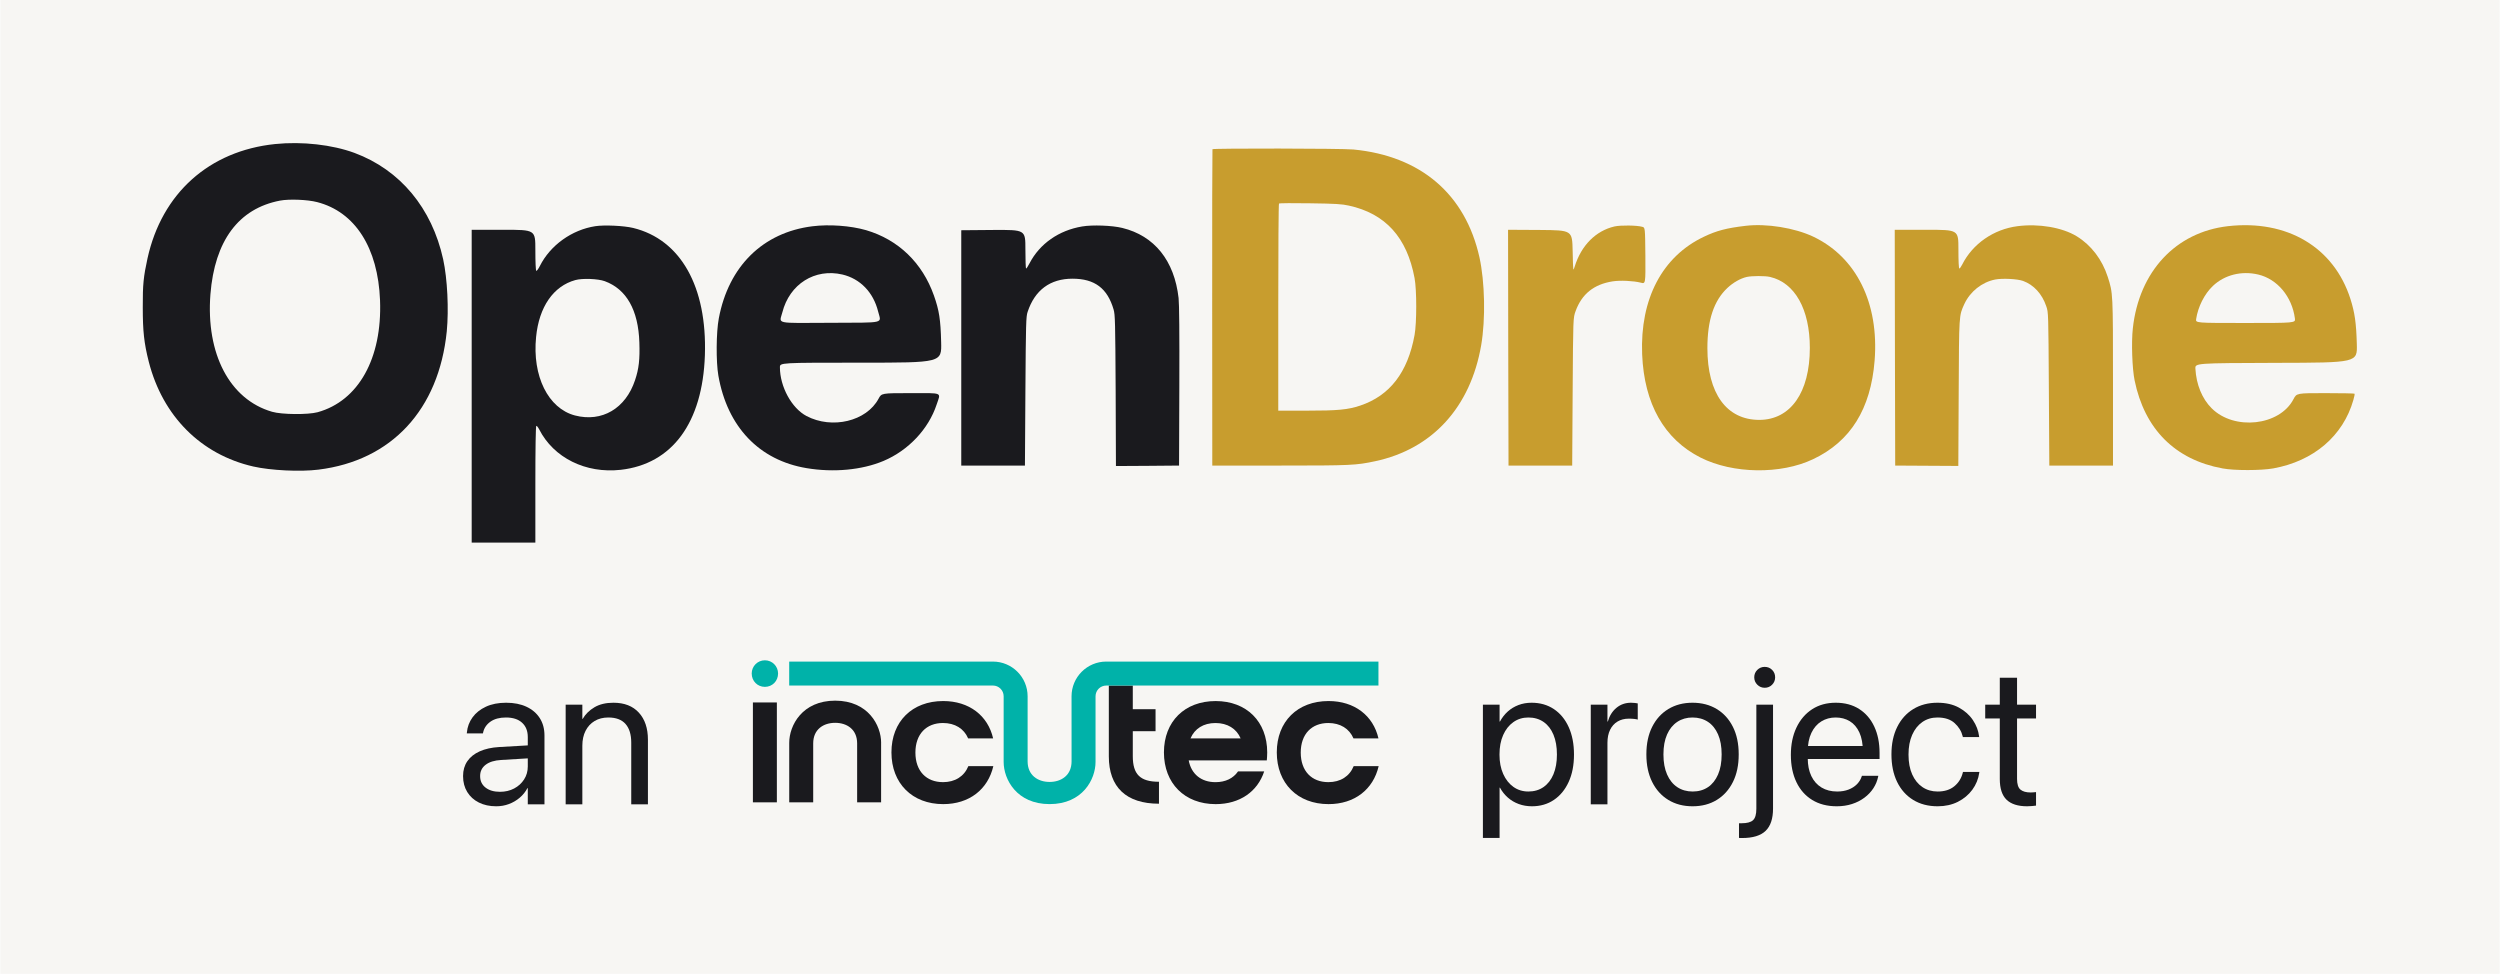
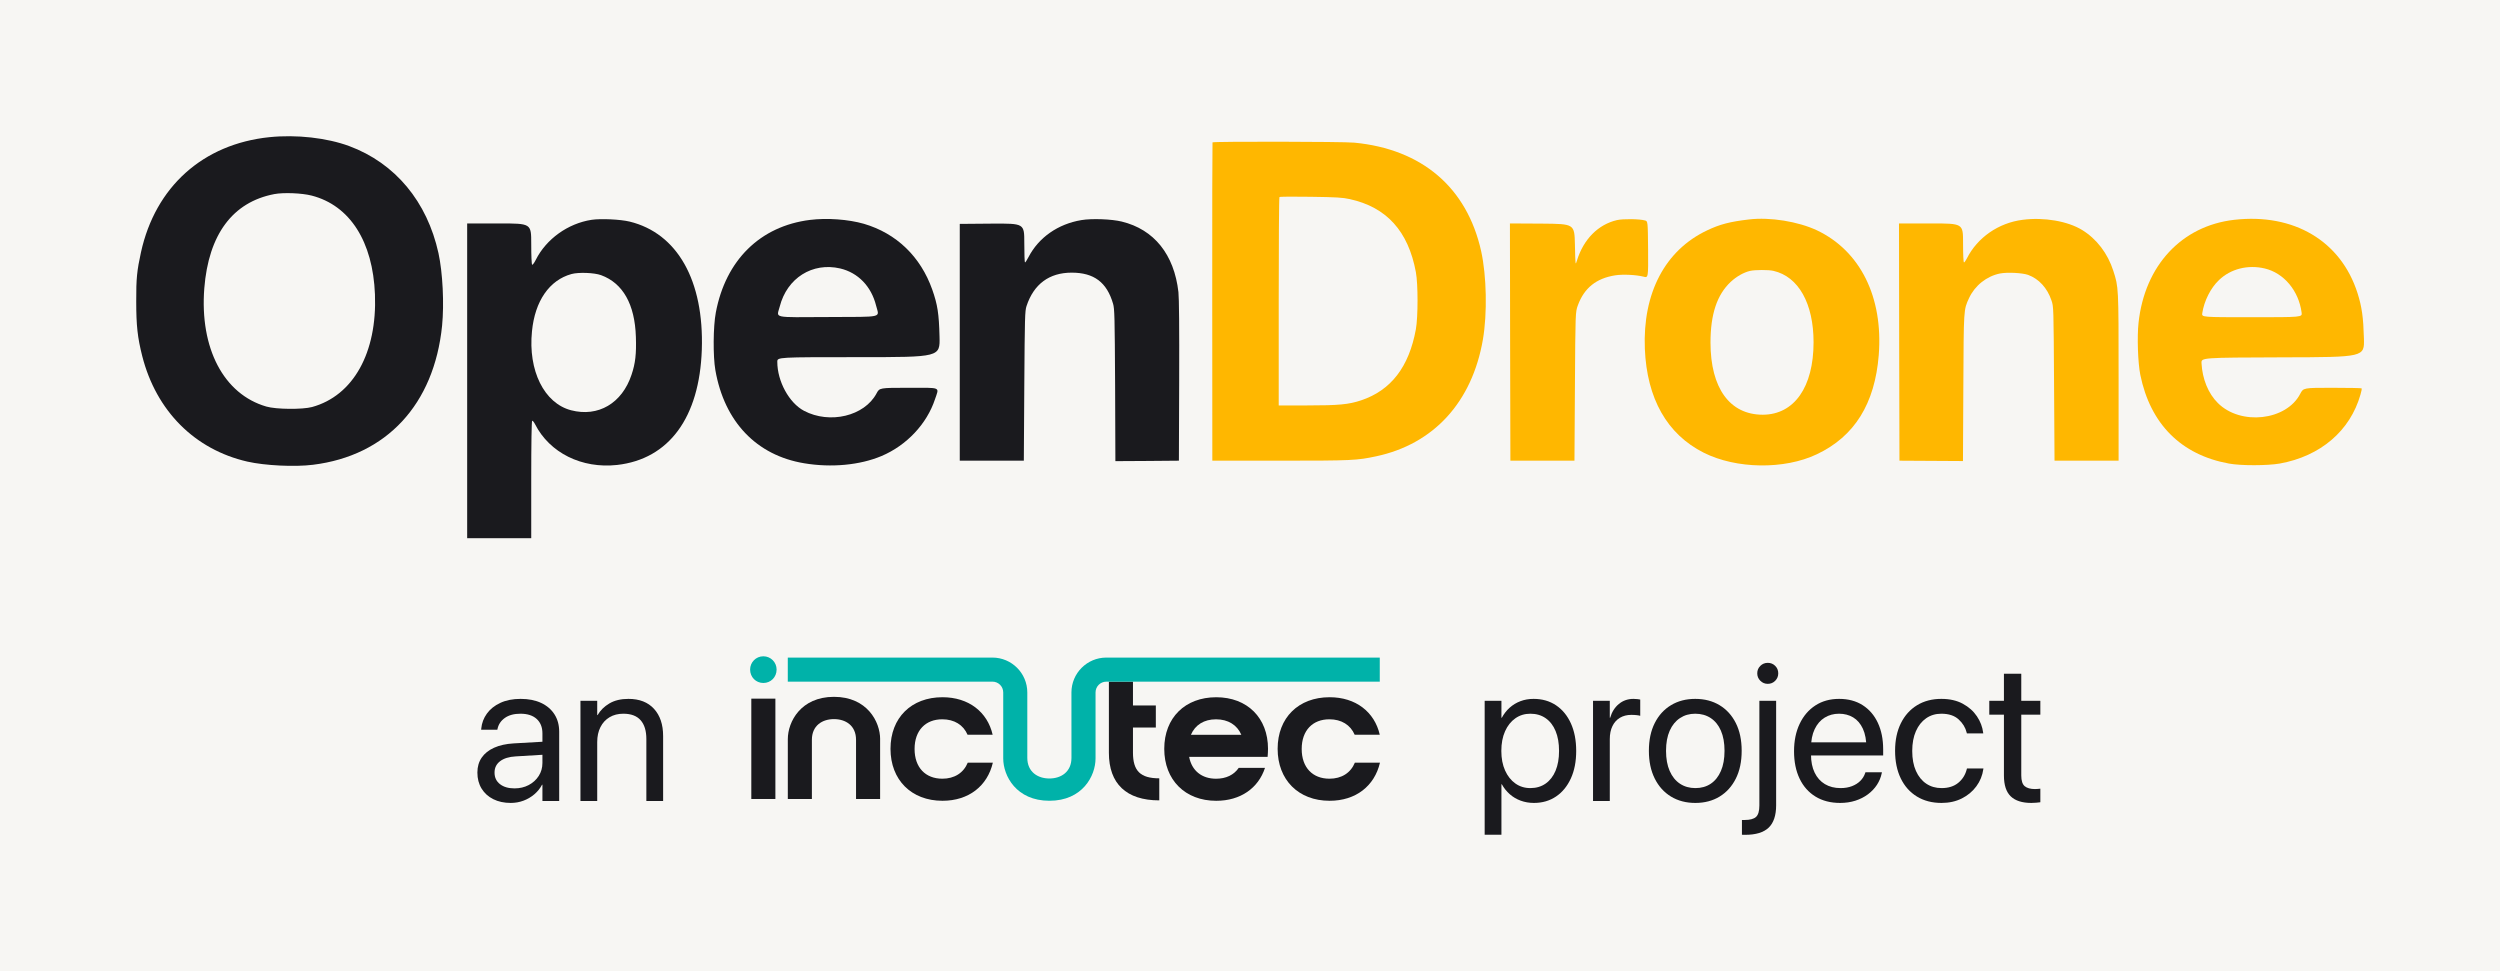
- <svg xmlns="http://www.w3.org/2000/svg" width="1014" height="395" viewBox="342.50 608.75 1013.75 395.00" role="img" aria-label="OpenDrone, an incutec project">
-   <rect x="342.50" y="608.75" width="1013.75" height="395.00" fill="#f7f6f3" />
-   <g transform="translate(400.0599,666.7635) scale(0.374313)">
+ <svg xmlns="http://www.w3.org/2000/svg" width="1009.369" height="392.054" viewBox="345 611.596 1009.369 392.054" role="img" aria-label="OpenDrone, an incutec project">
+   <rect x="345" y="611.596" width="1009.369" height="392.054" fill="#f7f6f3" />
+   <g transform="translate(399.7778,666.5676) scale(0.3749)">
    <g transform="translate(0,433) scale(0.1,-0.1)" fill-rule="evenodd">
      <path fill="#1a1a1e" d="M1440 4319 c-715 -74 -1228 -534 -1383 -1240 -43 -197 -52 -281 -51 -529 0 -261 14 -388 65 -590 151 -590 565 -1005 1132 -1135 189 -43 510 -59 707 -34 792 98 1304 650 1390 1498 23 237 7 569 -39 781 -122 555 -466 969 -961 1153 -241 89 -567 126 -860 96z m455 -629 c412 -106 660 -495 682 -1065 24 -628 -234 -1090 -677 -1212 -103 -28 -388 -26 -493 5 -459 133 -718 627 -668 1273 46 580 305 929 754 1015 100 19 298 11 402 -16z" />
      <path fill="#1a1a1e" d="M4910 3429 c-254 -39 -488 -206 -601 -431 -16 -32 -34 -56 -39 -53 -6 4 -10 95 -10 226 0 219 0 219 -345 219 l-345 0 0 -1695 0 -1695 345 0 345 0 0 629 c0 392 4 632 10 636 5 3 19 -14 31 -37 157 -309 504 -481 884 -439 558 63 887 510 912 1241 25 744 -263 1255 -778 1380 -99 24 -312 34 -409 19z m102 -596 c235 -86 364 -313 375 -665 6 -181 -5 -284 -47 -408 -102 -307 -359 -458 -651 -382 -290 76 -464 427 -421 851 32 326 187 550 425 616 76 21 245 15 319 -12z" />
      <path fill="#1a1a1e" d="M7262 3428 c-536 -67 -908 -433 -1014 -997 -29 -151 -31 -473 -5 -621 97 -556 443 -918 957 -1003 292 -49 599 -20 832 78 270 114 488 345 576 611 46 137 75 124 -282 124 -315 0 -315 0 -347 -60 -130 -245 -504 -334 -781 -188 -161 85 -288 318 -288 528 0 50 0 50 876 50 877 0 877 0 871 223 -6 244 -21 342 -78 504 -126 356 -386 606 -736 709 -167 48 -397 65 -581 42z m326 -523 c192 -46 334 -192 386 -400 33 -134 93 -120 -516 -123 -613 -3 -555 -15 -522 112 78 308 353 481 652 411z" />
      <path fill="#1a1a1e" d="M10185 3426 c-252 -42 -460 -187 -570 -399 -16 -31 -33 -57 -37 -57 -5 0 -8 95 -8 210 0 210 0 210 -347 208 l-348 -3 0 -1275 0 -1275 345 0 345 0 5 805 c5 744 7 809 24 860 78 237 245 360 486 360 241 0 379 -104 446 -335 16 -54 18 -137 22 -878 l3 -817 342 2 342 3 3 860 c2 569 -1 892 -8 955 -46 406 -262 675 -610 760 -110 27 -323 35 -435 16z" />
-       <path fill="#c89d2e" d="M11597 4263 c-2 -5 -4 -777 -3 -1718 l1 -1710 735 0 c770 0 823 3 1029 47 621 132 1034 585 1150 1258 48 281 40 684 -19 952 -153 685 -637 1098 -1366 1168 -125 12 -1521 14 -1527 3z m1478 -611 c397 -87 630 -345 712 -786 24 -128 24 -483 0 -616 -74 -406 -268 -657 -589 -765 -135 -45 -243 -55 -580 -55 l-308 0 0 1118 c0 615 3 1122 8 1126 4 5 156 6 337 3 278 -4 344 -8 420 -25z" />
-       <path fill="#c89d2e" d="M15953 3426 c-202 -47 -360 -205 -431 -435 -17 -56 -17 -56 -22 169 -5 225 -5 225 -353 228 l-347 2 2 -1277 3 -1278 345 0 345 0 5 800 c5 800 5 800 32 874 68 186 198 290 401 322 82 13 226 6 305 -14 52 -14 52 -14 50 291 -3 306 -3 306 -33 314 -58 17 -237 19 -302 4z" />
-       <path fill="#c89d2e" d="M17375 3433 c-205 -24 -314 -52 -452 -118 -452 -214 -694 -674 -670 -1275 22 -536 239 -920 634 -1119 350 -176 867 -184 1218 -17 406 192 625 544 667 1068 49 623 -198 1122 -666 1344 -202 95 -505 144 -731 117z m264 -554 c269 -62 431 -351 431 -769 0 -482 -208 -779 -547 -780 -355 0 -563 286 -563 777 0 305 70 515 217 653 62 58 140 103 210 119 53 12 199 13 252 0z" />
-       <path fill="#c89d2e" d="M20321 3429 c-259 -33 -487 -191 -600 -416 -12 -24 -26 -43 -31 -43 -6 0 -10 80 -10 210 0 210 0 210 -345 210 l-345 0 2 -1277 3 -1278 342 -2 342 -2 4 792 c4 858 3 834 61 962 63 136 190 237 334 266 78 15 240 7 302 -15 116 -42 207 -141 252 -275 23 -66 23 -68 28 -896 l5 -830 345 0 345 0 0 900 c0 977 0 968 -57 1145 -60 187 -179 343 -335 439 -156 96 -412 140 -642 110z" />
-       <path fill="#c89d2e" d="M22600 3429 c-566 -65 -963 -492 -1030 -1107 -17 -153 -7 -435 19 -563 108 -529 439 -861 954 -955 127 -24 416 -23 547 0 439 79 759 352 870 743 10 34 16 64 12 67 -3 3 -145 6 -316 6 -311 0 -311 0 -345 -65 -149 -289 -642 -344 -887 -99 -103 102 -167 258 -176 429 -3 60 -3 60 876 63 879 2 879 2 873 205 -6 224 -22 339 -69 487 -179 561 -686 862 -1328 789z m329 -524 c206 -49 366 -239 397 -475 7 -50 7 -50 -535 -50 -541 0 -541 0 -535 43 20 132 90 272 181 358 126 120 310 167 492 124z" />
+       <path fill="#ffb700" d="M11597 4263 c-2 -5 -4 -777 -3 -1718 l1 -1710 735 0 c770 0 823 3 1029 47 621 132 1034 585 1150 1258 48 281 40 684 -19 952 -153 685 -637 1098 -1366 1168 -125 12 -1521 14 -1527 3z m1478 -611 c397 -87 630 -345 712 -786 24 -128 24 -483 0 -616 -74 -406 -268 -657 -589 -765 -135 -45 -243 -55 -580 -55 l-308 0 0 1118 c0 615 3 1122 8 1126 4 5 156 6 337 3 278 -4 344 -8 420 -25z" />
+       <path fill="#ffb700" d="M15953 3426 c-202 -47 -360 -205 -431 -435 -17 -56 -17 -56 -22 169 -5 225 -5 225 -353 228 l-347 2 2 -1277 3 -1278 345 0 345 0 5 800 c5 800 5 800 32 874 68 186 198 290 401 322 82 13 226 6 305 -14 52 -14 52 -14 50 291 -3 306 -3 306 -33 314 -58 17 -237 19 -302 4z" />
+       <path fill="#ffb700" d="M17375 3433 c-205 -24 -314 -52 -452 -118 -452 -214 -694 -674 -670 -1275 22 -536 239 -920 634 -1119 350 -176 867 -184 1218 -17 406 192 625 544 667 1068 49 623 -198 1122 -666 1344 -202 95 -505 144 -731 117z m264 -554 c269 -62 431 -351 431 -769 0 -482 -208 -779 -547 -780 -355 0 -563 286 -563 777 0 305 70 515 217 653 62 58 140 103 210 119 53 12 199 13 252 0z" />
+       <path fill="#ffb700" d="M20321 3429 c-259 -33 -487 -191 -600 -416 -12 -24 -26 -43 -31 -43 -6 0 -10 80 -10 210 0 210 0 210 -345 210 l-345 0 2 -1277 3 -1278 342 -2 342 -2 4 792 c4 858 3 834 61 962 63 136 190 237 334 266 78 15 240 7 302 -15 116 -42 207 -141 252 -275 23 -66 23 -68 28 -896 l5 -830 345 0 345 0 0 900 c0 977 0 968 -57 1145 -60 187 -179 343 -335 439 -156 96 -412 140 -642 110z" />
+       <path fill="#ffb700" d="M22600 3429 c-566 -65 -963 -492 -1030 -1107 -17 -153 -7 -435 19 -563 108 -529 439 -861 954 -955 127 -24 416 -23 547 0 439 79 759 352 870 743 10 34 16 64 12 67 -3 3 -145 6 -316 6 -311 0 -311 0 -345 -65 -149 -289 -642 -344 -887 -99 -103 102 -167 258 -176 429 -3 60 -3 60 876 63 879 2 879 2 873 205 -6 224 -22 339 -69 487 -179 561 -686 862 -1328 789z m329 -524 c206 -49 366 -239 397 -475 7 -50 7 -50 -535 -50 -541 0 -541 0 -535 43 20 132 90 272 181 358 126 120 310 167 492 124z" />
    </g>
  </g>
  <g fill="#1a1a1e">
-     <path transform="translate(527.434,935.000) scale(0.038889,-0.038889)" d="M417 -20Q314 -20 236.0 19.0Q158 58 114.5 129.0Q71 200 71 294V296Q71 385 115.5 450.0Q160 515 244.5 553.0Q329 591 448 598L833 620V485L468 463Q364 457 306.5 413.0Q249 369 249 296V294Q249 219 305.5 175.0Q362 131 456 131Q538 131 603.5 165.5Q669 200 707.5 260.0Q746 320 746 395V702Q746 797 686.5 851.5Q627 906 518 906Q418 906 356.5 862.5Q295 819 280 749L278 740H110L111 751Q119 837 169.5 907.0Q220 977 309.0 1018.5Q398 1060 520 1060Q643 1060 732.5 1018.0Q822 976 871.0 899.5Q920 823 920 719V0H746V169H742Q712 112 662.0 69.5Q612 27 549.5 3.5Q487 -20 417 -20Z" />
-     <path transform="translate(567.412,935.000) scale(0.038889,-0.038889)" d="M113 0V1040H287V892H291Q333 965 413.0 1012.5Q493 1060 611 1060Q782 1060 876.5 956.5Q971 853 971 675V0H797V644Q797 771 737.5 838.5Q678 906 558 906Q476 906 415.0 869.5Q354 833 320.5 767.0Q287 701 287 612V0Z" />
+     <path transform="translate(534.9841,935) scale(0.0389,-0.0389)" d="M417 -20Q314 -20 236.0 19.0Q158 58 114.5 129.0Q71 200 71 294V296Q71 385 115.5 450.0Q160 515 244.5 553.0Q329 591 448 598L833 620V485L468 463Q364 457 306.5 413.0Q249 369 249 296V294Q249 219 305.5 175.0Q362 131 456 131Q538 131 603.5 165.5Q669 200 707.5 260.0Q746 320 746 395V702Q746 797 686.5 851.5Q627 906 518 906Q418 906 356.5 862.5Q295 819 280 749L278 740H110L111 751Q119 837 169.5 907.0Q220 977 309.0 1018.5Q398 1060 520 1060Q643 1060 732.5 1018.0Q822 976 871.0 899.5Q920 823 920 719V0H746V169H742Q712 112 662.0 69.5Q612 27 549.5 3.5Q487 -20 417 -20Z" />
+     <path transform="translate(574.9619,935) scale(0.0389,-0.0389)" d="M113 0V1040H287V892H291Q333 965 413.0 1012.5Q493 1060 611 1060Q782 1060 876.5 956.5Q971 853 971 675V0H797V644Q797 771 737.5 838.5Q678 906 558 906Q476 906 415.0 869.5Q354 833 320.5 767.0Q287 701 287 612V0Z" />
  </g>
-   <g transform="translate(628.6161,759.9436) scale(0.583171)">
+   <g transform="translate(629.2054,759.9436) scale(0.5832)">
    <path fill="#00B2A9" d="M41.15,199.98c5.14,0,9.17,4.17,9.17,9.17,0,5.28-4.03,9.31-9.17,9.31s-9.17-4.03-9.17-9.31c0-5,4.03-9.17,9.17-9.17Z" />
    <path fill="#1a1a1e" d="M32.81,229.3h16.67v69.47h-16.67v-69.47Z" />
    <path fill="#1a1a1e" d="M121.98,257.37v41.4h-16.67v-40.99c0-9.87-7.22-14.31-15.28-14.31s-15.28,4.45-15.28,14.31v40.99h-16.67v-41.4c0-12.09,9.03-29.32,31.96-29.32s31.96,17.23,31.96,29.32Z" />
    <path fill="#1a1a1e" d="M165.01,284.73c8.47,0,14.73-4.03,17.65-11.12h17.37c-3.75,16.12-16.67,26.4-34.87,26.4-21.54,0-35.99-14.45-35.99-35.98s14.45-35.71,35.99-35.71c18.06,0,31.12,10.14,34.73,25.98h-17.37c-2.92-6.81-9.17-10.7-17.51-10.7-11.53,0-19.17,7.64-19.17,20.56s7.64,20.56,19.17,20.56Z" />
    <path fill="#1a1a1e" d="M315.24,284.45v15.28c-22.79,0-34.88-11.53-34.88-32.92v-49.27h16.67v16.46h15.83v15.3h-15.83v17.38c0,12.64,5.14,17.78,18.2,17.78Z" />
    <path fill="#1a1a1e" d="M370.23,277.23h18.2c-4.59,14.03-16.95,22.79-33.76,22.79-21.54,0-35.98-14.45-35.98-35.98s14.45-35.71,35.98-35.71,35.85,14.31,35.85,35.71c0,1.94-.14,3.75-.28,5.56h-54.32c1.81,9.59,8.75,15.14,18.62,15.14,6.95,0,12.37-2.64,15.7-7.5ZM372.04,254.31c-2.92-6.81-9.17-10.7-17.51-10.7s-14.45,3.89-17.37,10.7h34.87Z" />
    <path fill="#1a1a1e" d="M433.01,284.73c8.48,0,14.73-4.03,17.65-11.12h17.37c-3.75,16.12-16.67,26.4-34.87,26.4-21.54,0-35.98-14.45-35.98-35.98s14.45-35.71,35.98-35.71c18.06,0,31.12,10.14,34.73,25.98h-17.37c-2.92-6.81-9.17-10.7-17.51-10.7-11.53,0-19.17,7.64-19.17,20.56s7.64,20.56,19.17,20.56Z" />
    <path fill="#00B2A9" d="M467.89,200.88v16.66h-189.29c-4.13,0-7.48,3.34-7.48,7.48v45.67c0,12.08-9.02,29.31-31.94,29.31s-31.97-17.23-31.97-29.31v-45.7c0-4.12-3.34-7.46-7.47-7.46H58.06v-16.66h141.67c13.32,0,24.15,10.82,24.15,24.15v45.27c0,9.71,7.21,14.29,15.29,14.29s15.28-4.58,15.28-14.29c0-15.09,0-30.18-.02-45.27,0-13.32,10.82-24.15,24.15-24.15h189.31Z" />
  </g>
  <g fill="#1a1a1e">
-     <path transform="translate(939.445,935.000) scale(0.038889,-0.038889)" d="M113 -350V1040H287V864H291Q324 925 372.5 968.5Q421 1012 484.0 1036.0Q547 1060 621 1060Q754 1060 853.5 993.5Q953 927 1008.0 805.5Q1063 684 1063 520V519Q1063 355 1007.5 234.0Q952 113 853.5 46.5Q755 -20 624 -20Q551 -20 487.0 3.5Q423 27 373.5 70.5Q324 114 291 174H287V-350ZM587 134Q679 134 746.0 181.0Q813 228 849.0 314.5Q885 401 885 519V520Q885 640 849.0 726.5Q813 813 746.0 859.5Q679 906 587 906Q499 906 431.0 858.0Q363 810 324.5 723.5Q286 637 286 520V519Q286 403 325.0 316.5Q364 230 431.5 182.0Q499 134 587 134Z" />
-     <path transform="translate(983.195,935.000) scale(0.038889,-0.038889)" d="M113 0V1040H287V864H291Q317 954 381.0 1007.0Q445 1060 533 1060Q556 1060 574.5 1057.5Q593 1055 603 1053V884Q593 888 567.5 891.0Q542 894 510 894Q443 894 392.5 864.0Q342 834 314.5 777.5Q287 721 287 642V0Z" />
-     <path transform="translate(1007.734,935.000) scale(0.038889,-0.038889)" d="M544 -20Q400 -20 291.5 46.0Q183 112 122.5 233.5Q62 355 62 520V522Q62 688 122.5 808.5Q183 929 291.5 994.5Q400 1060 543 1060Q687 1060 795.5 994.5Q904 929 964.5 808.5Q1025 688 1025 522V520Q1025 354 964.5 233.0Q904 112 796.0 46.0Q688 -20 544 -20ZM545 134Q637 134 704.5 179.5Q772 225 809.5 311.5Q847 398 847 520V522Q847 644 809.5 730.0Q772 816 703.5 861.0Q635 906 543 906Q453 906 384.5 860.5Q316 815 278.0 729.5Q240 644 240 522V520Q240 398 278.0 311.5Q316 225 384.5 179.5Q453 134 545 134Z" />
-     <path transform="translate(1050.006,935.000) scale(0.038889,-0.038889)" d="M-26 -351Q-34 -351 -42.5 -351.0Q-51 -351 -59 -350V-197Q-52 -197 -45.5 -197.0Q-39 -197 -32 -197Q53 -197 87.5 -165.0Q122 -133 122 -46V1040H296V-44Q296 -202 218.5 -276.5Q141 -351 -26 -351ZM209 1216Q164 1216 132.0 1248.0Q100 1280 100 1325Q100 1371 132.0 1402.5Q164 1434 209 1434Q255 1434 286.5 1402.5Q318 1371 318 1325Q318 1280 286.5 1248.0Q255 1216 209 1216Z" />
-     <path transform="translate(1066.340,935.000) scale(0.038889,-0.038889)" d="M541 -20Q392 -20 284.5 46.0Q177 112 119.5 232.5Q62 353 62 516V517Q62 678 120.0 800.5Q178 923 283.0 991.5Q388 1060 530 1060Q672 1060 774.5 994.5Q877 929 932.0 811.0Q987 693 987 537V473H149V609H901L813 483V550Q813 671 776.5 750.0Q740 829 676.0 867.5Q612 906 529 906Q446 906 380.0 865.5Q314 825 276.0 745.5Q238 666 238 550V483Q238 373 275.5 295.0Q313 217 382.0 175.5Q451 134 545 134Q611 134 663.0 154.0Q715 174 750.0 209.0Q785 244 800 289L803 298H974L972 288Q959 224 922.5 168.0Q886 112 829.0 69.5Q772 27 699.0 3.5Q626 -20 541 -20Z" />
-     <path transform="translate(1107.134,935.000) scale(0.038889,-0.038889)" d="M544 -20Q397 -20 288.5 46.5Q180 113 121.0 234.5Q62 356 62 521V522Q62 686 122.0 807.0Q182 928 290.0 994.0Q398 1060 542 1060Q672 1060 765.0 1009.5Q858 959 911.5 879.0Q965 799 976 710L977 702H807L805 710Q786 788 721.5 847.0Q657 906 542 906Q452 906 384.0 858.5Q316 811 278.0 724.5Q240 638 240 520V519Q240 398 278.5 312.0Q317 226 385.5 180.0Q454 134 544 134Q651 134 717.5 188.5Q784 243 806 330L808 338H979L978 331Q964 232 905.5 152.5Q847 73 754.5 26.5Q662 -20 544 -20Z" />
-     <path transform="translate(1147.034,935.000) scale(0.038889,-0.038889)" d="M451 -20Q308 -20 237.0 48.0Q166 116 166 265V896H14V1040H166V1321H346V1040H544V896H346V266Q346 183 382.0 153.5Q418 124 488 124Q504 124 518.5 125.5Q533 127 544 128V-13Q528 -15 502.5 -17.5Q477 -20 451 -20Z" />
+     <path transform="translate(940.0346,935) scale(0.0389,-0.0389)" d="M113 -350V1040H287V864H291Q324 925 372.5 968.5Q421 1012 484.0 1036.0Q547 1060 621 1060Q754 1060 853.5 993.5Q953 927 1008.0 805.5Q1063 684 1063 520V519Q1063 355 1007.5 234.0Q952 113 853.5 46.5Q755 -20 624 -20Q551 -20 487.0 3.5Q423 27 373.5 70.5Q324 114 291 174H287V-350ZM587 134Q679 134 746.0 181.0Q813 228 849.0 314.5Q885 401 885 519V520Q885 640 849.0 726.5Q813 813 746.0 859.5Q679 906 587 906Q499 906 431.0 858.0Q363 810 324.5 723.5Q286 637 286 520V519Q286 403 325.0 316.5Q364 230 431.5 182.0Q499 134 587 134Z" />
+     <path transform="translate(983.7846,935) scale(0.0389,-0.0389)" d="M113 0V1040H287V864H291Q317 954 381.0 1007.0Q445 1060 533 1060Q556 1060 574.5 1057.5Q593 1055 603 1053V884Q593 888 567.5 891.0Q542 894 510 894Q443 894 392.5 864.0Q342 834 314.5 777.5Q287 721 287 642V0Z" />
+     <path transform="translate(1008.323,935) scale(0.0389,-0.0389)" d="M544 -20Q400 -20 291.5 46.0Q183 112 122.5 233.5Q62 355 62 520V522Q62 688 122.5 808.5Q183 929 291.5 994.5Q400 1060 543 1060Q687 1060 795.5 994.5Q904 929 964.5 808.5Q1025 688 1025 522V520Q1025 354 964.5 233.0Q904 112 796.0 46.0Q688 -20 544 -20ZM545 134Q637 134 704.5 179.5Q772 225 809.5 311.5Q847 398 847 520V522Q847 644 809.5 730.0Q772 816 703.5 861.0Q635 906 543 906Q453 906 384.5 860.5Q316 815 278.0 729.5Q240 644 240 522V520Q240 398 278.0 311.5Q316 225 384.5 179.5Q453 134 545 134Z" />
+     <path transform="translate(1050.596,935) scale(0.0389,-0.0389)" d="M-26 -351Q-34 -351 -42.5 -351.0Q-51 -351 -59 -350V-197Q-52 -197 -45.5 -197.0Q-39 -197 -32 -197Q53 -197 87.5 -165.0Q122 -133 122 -46V1040H296V-44Q296 -202 218.5 -276.5Q141 -351 -26 -351ZM209 1216Q164 1216 132.0 1248.0Q100 1280 100 1325Q100 1371 132.0 1402.5Q164 1434 209 1434Q255 1434 286.5 1402.5Q318 1371 318 1325Q318 1280 286.5 1248.0Q255 1216 209 1216Z" />
+     <path transform="translate(1066.929,935) scale(0.0389,-0.0389)" d="M541 -20Q392 -20 284.5 46.0Q177 112 119.5 232.5Q62 353 62 516V517Q62 678 120.0 800.5Q178 923 283.0 991.5Q388 1060 530 1060Q672 1060 774.5 994.5Q877 929 932.0 811.0Q987 693 987 537V473H149V609H901L813 483V550Q813 671 776.5 750.0Q740 829 676.0 867.5Q612 906 529 906Q446 906 380.0 865.5Q314 825 276.0 745.5Q238 666 238 550V483Q238 373 275.5 295.0Q313 217 382.0 175.5Q451 134 545 134Q611 134 663.0 154.0Q715 174 750.0 209.0Q785 244 800 289L803 298H974L972 288Q959 224 922.5 168.0Q886 112 829.0 69.5Q772 27 699.0 3.5Q626 -20 541 -20Z" />
+     <path transform="translate(1107.724,935) scale(0.0389,-0.0389)" d="M544 -20Q397 -20 288.5 46.5Q180 113 121.0 234.5Q62 356 62 521V522Q62 686 122.0 807.0Q182 928 290.0 994.0Q398 1060 542 1060Q672 1060 765.0 1009.5Q858 959 911.5 879.0Q965 799 976 710L977 702H807L805 710Q786 788 721.5 847.0Q657 906 542 906Q452 906 384.0 858.5Q316 811 278.0 724.5Q240 638 240 520V519Q240 398 278.5 312.0Q317 226 385.5 180.0Q454 134 544 134Q651 134 717.5 188.5Q784 243 806 330L808 338H979L978 331Q964 232 905.5 152.5Q847 73 754.5 26.5Q662 -20 544 -20Z" />
+     <path transform="translate(1147.623,935) scale(0.0389,-0.0389)" d="M451 -20Q308 -20 237.0 48.0Q166 116 166 265V896H14V1040H166V1321H346V1040H544V896H346V266Q346 183 382.0 153.5Q418 124 488 124Q504 124 518.5 125.5Q533 127 544 128V-13Q528 -15 502.5 -17.5Q477 -20 451 -20Z" />
  </g>
</svg>
